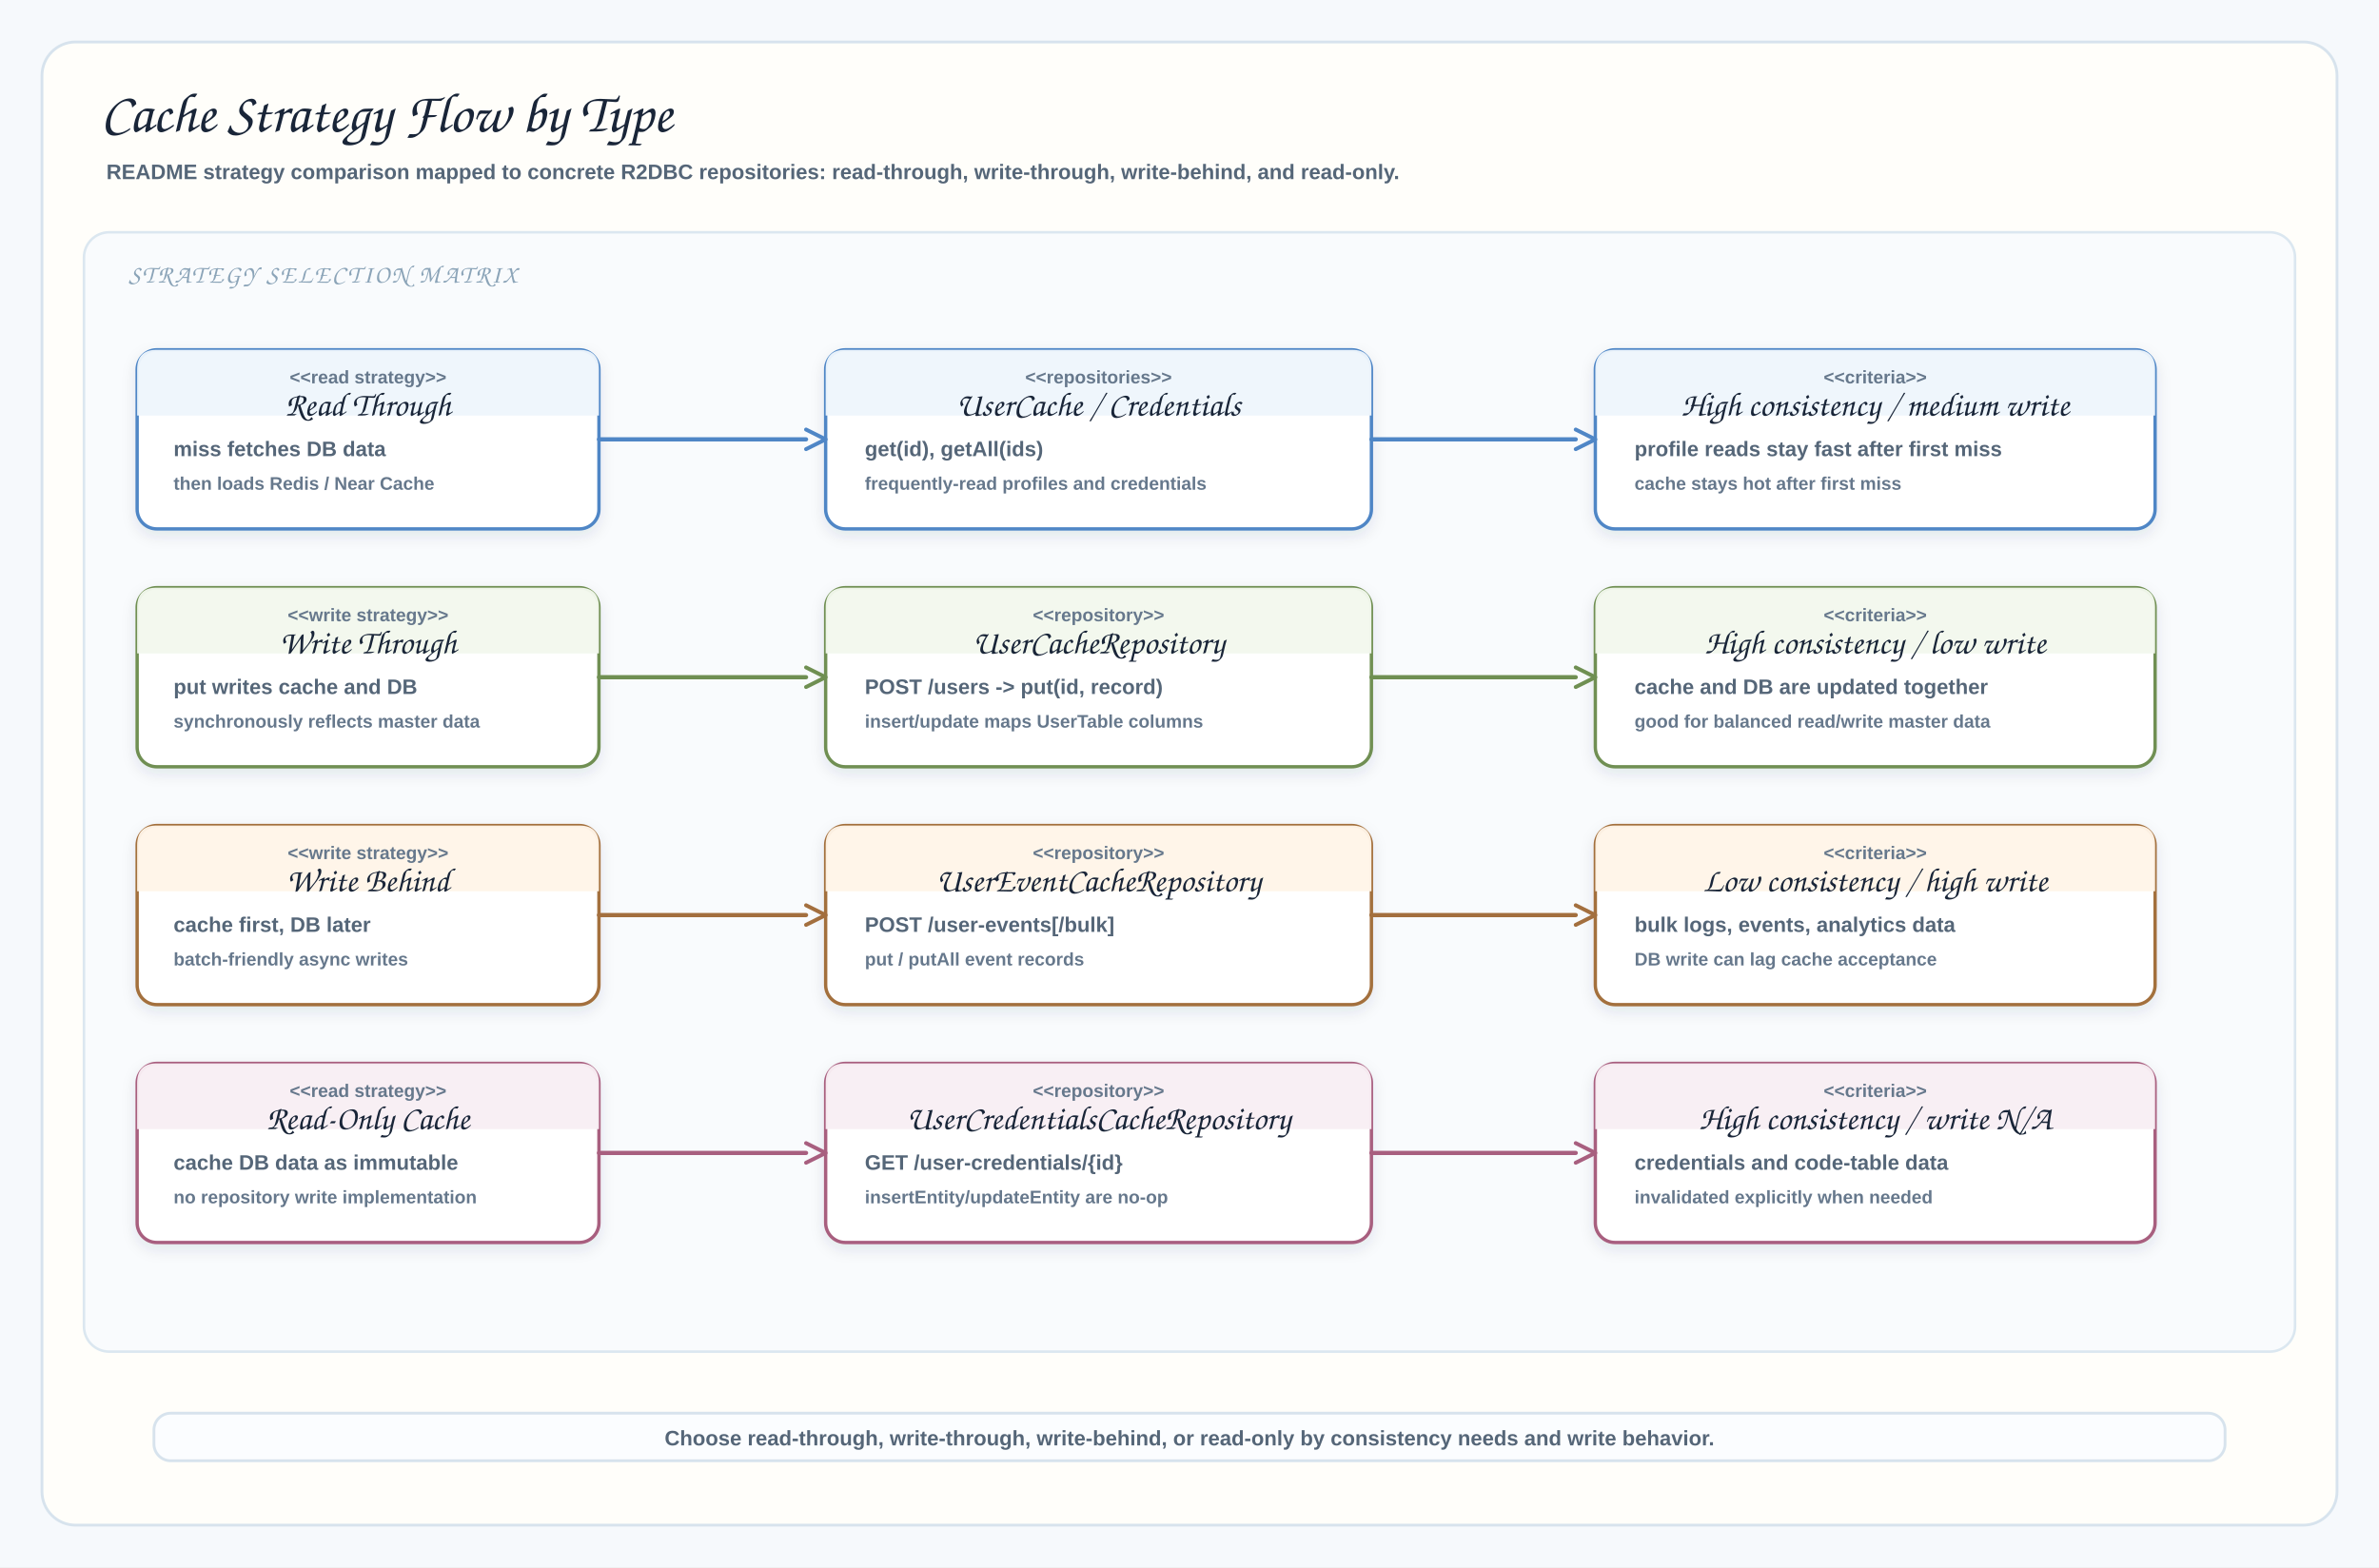
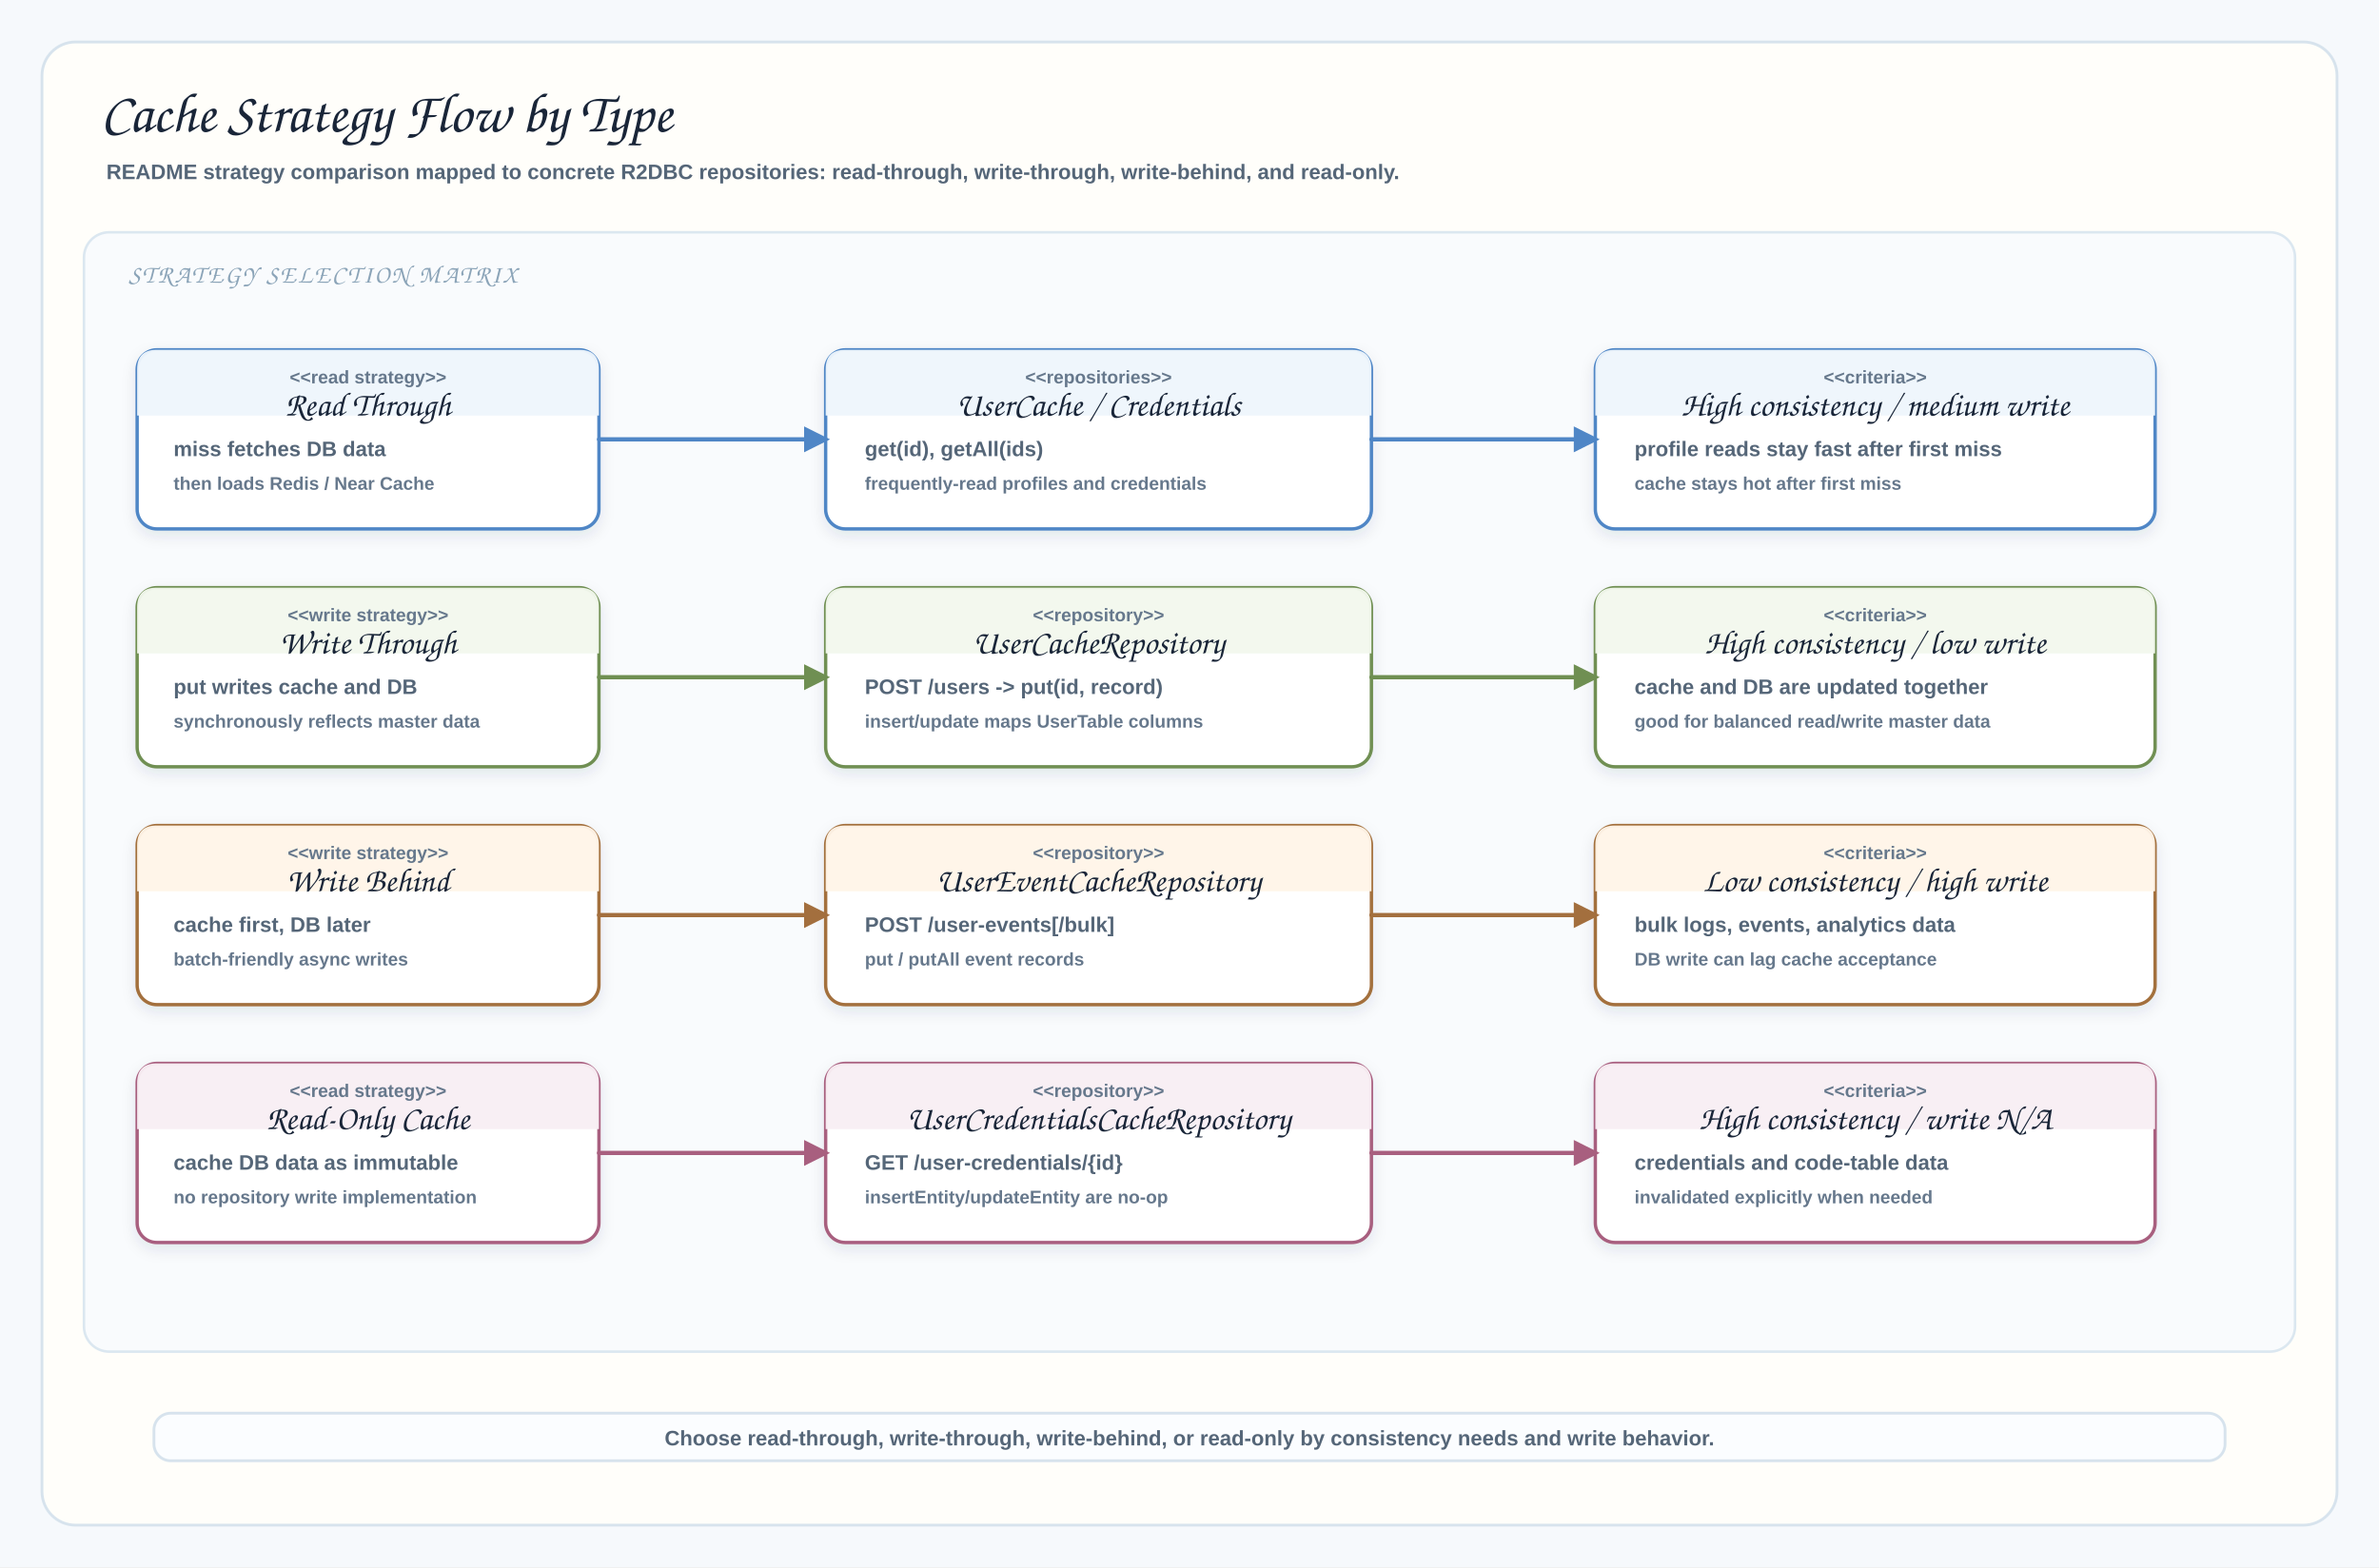
<svg xmlns="http://www.w3.org/2000/svg" width="1700" height="1120" viewBox="0 0 1700 1120" role="img" aria-label="R2DBC cache strategy flow by type">
  <defs>
    <filter id="softShadow" x="-8%" y="-10%" width="116%" height="124%">
      <feDropShadow dx="0" dy="4" stdDeviation="5" flood-color="#25384d" flood-opacity="0.10" />
    </filter>
    <style>
      .canvas{fill:#f6f9fc}
      .frame{fill:#fffefa;stroke:#d7e3ed;stroke-width:2}
      .lane{fill:#f9fbfd;stroke:#dbe7f0;stroke-width:1.8}
      .title{font-family:"Architects Daughter","Comic Sans MS","Comic Sans",cursive;font-size:40px;fill:#192538;font-weight:400}
      .subtitle,.detail,.foot{font-family:"Comic Sans MS","Comic Sans","Comic Neue",Arial,sans-serif;font-size:15px;font-weight:700;fill:#556678}
      .small{font-family:"Comic Sans MS","Comic Sans","Comic Neue",Arial,sans-serif;font-size:13px;font-weight:700;fill:#66788c}
      .laneTitle{font-family:"Architects Daughter","Comic Sans MS","Comic Sans",cursive;font-size:18px;letter-spacing:0.08em;fill:#8ba4b8;font-weight:400}
      .cardTitle{font-family:"Architects Daughter","Comic Sans MS","Comic Sans",cursive;font-size:24px;fill:#192538;font-weight:400}
      .stereo{font-family:"Comic Sans MS","Comic Sans","Comic Neue",Arial,sans-serif;font-size:13px;font-weight:700;fill:#66788c}
      .card{filter:url(#softShadow);stroke-width:2.4}
      .header{opacity:.96}
      .connector{fill:none;stroke-width:3;stroke-linecap:round;stroke-linejoin:round}
      .head{fill:none;stroke-width:2.8;stroke-linecap:round;stroke-linejoin:round;stroke-dasharray:none}
      .blue{stroke:#4f86c6}
      .green{stroke:#6f8f52}
      .amber{stroke:#a36f3e}
      .teal{stroke:#4f8f8b}
      .rose{stroke:#a85f7f}
    </style>
  </defs>
  <rect class="canvas" width="1700" height="1120" />
  <rect class="frame" x="30" y="30" width="1640" height="1060" rx="24" />
  <text class="title" x="72" y="94">Cache Strategy Flow by Type</text>
  <text class="subtitle" x="76" y="128">README strategy comparison mapped to concrete R2DBC repositories: read-through, write-through, write-behind, and read-only.</text>
  <rect class="lane" x="60" y="166" width="1580" height="800" rx="18" />
  <text class="laneTitle" x="92" y="202">STRATEGY SELECTION MATRIX</text>
  <g id="read-through">
    <rect class="card" x="98" y="250" width="330" height="128" rx="14" fill="#ffffff" stroke="#4f86c6" />
    <path class="header" d="M98,297 L98,264 Q98,250 112,250 L414,250 Q428,250 428,264 L428,297 Z" fill="#eef6fc" />
    <text class="stereo" x="263" y="274" text-anchor="middle">&lt;&lt;read strategy&gt;&gt;</text>
    <text class="cardTitle" x="263" y="297" text-anchor="middle">Read Through</text>
    <text class="detail" x="124" y="326">miss fetches DB data</text>
    <text class="small" x="124" y="350">then loads Redis / Near Cache</text>
    <rect class="card" x="590" y="250" width="390" height="128" rx="14" fill="#ffffff" stroke="#4f86c6" />
    <path class="header" d="M590,297 L590,264 Q590,250 604,250 L966,250 Q980,250 980,264 L980,297 Z" fill="#eef6fc" />
    <text class="stereo" x="785" y="274" text-anchor="middle">&lt;&lt;repositories&gt;&gt;</text>
    <text class="cardTitle" x="785" y="297" text-anchor="middle">UserCache / Credentials</text>
    <text class="detail" x="618" y="326">get(id), getAll(ids)</text>
    <text class="small" x="618" y="350">frequently-read profiles and credentials</text>
    <rect class="card" x="1140" y="250" width="400" height="128" rx="14" fill="#ffffff" stroke="#4f86c6" />
    <path class="header" d="M1140,297 L1140,264 Q1140,250 1154,250 L1526,250 Q1540,250 1540,264 L1540,297 Z" fill="#eef6fc" />
    <text class="stereo" x="1340" y="274" text-anchor="middle">&lt;&lt;criteria&gt;&gt;</text>
    <text class="cardTitle" x="1340" y="297" text-anchor="middle">High consistency / medium write</text>
    <text class="detail" x="1168" y="326">profile reads stay fast after first miss</text>
    <text class="small" x="1168" y="350">cache stays hot after first miss</text>
    <path class="connector blue" data-connector="flow" d="M428 314 L576 314" />
-     <polyline class="head blue" points="576,307 590,314 576,321" stroke-dasharray="none" style="stroke-dasharray:none!important" />
+     <polygon points="590,314 576,307 576,321" fill="#4f86c6" stroke="#4f86c6" stroke-width="2.8" stroke-dasharray="none" style="stroke-dasharray:none!important" />
    <path class="connector blue" data-connector="flow" d="M980 314 L1126 314" />
-     <polyline class="head blue" points="1126,307 1140,314 1126,321" stroke-dasharray="none" style="stroke-dasharray:none!important" />
+     <polygon points="1140,314 1126,307 1126,321" fill="#4f86c6" stroke="#4f86c6" stroke-width="2.8" stroke-dasharray="none" style="stroke-dasharray:none!important" />
  </g>
  <g id="write-through">
    <rect class="card" x="98" y="420" width="330" height="128" rx="14" fill="#ffffff" stroke="#6f8f52" />
    <path class="header" d="M98,467 L98,434 Q98,420 112,420 L414,420 Q428,420 428,434 L428,467 Z" fill="#f2f8ed" />
    <text class="stereo" x="263" y="444" text-anchor="middle">&lt;&lt;write strategy&gt;&gt;</text>
    <text class="cardTitle" x="263" y="467" text-anchor="middle">Write Through</text>
    <text class="detail" x="124" y="496">put writes cache and DB</text>
    <text class="small" x="124" y="520">synchronously reflects master data</text>
    <rect class="card" x="590" y="420" width="390" height="128" rx="14" fill="#ffffff" stroke="#6f8f52" />
    <path class="header" d="M590,467 L590,434 Q590,420 604,420 L966,420 Q980,420 980,434 L980,467 Z" fill="#f2f8ed" />
    <text class="stereo" x="785" y="444" text-anchor="middle">&lt;&lt;repository&gt;&gt;</text>
    <text class="cardTitle" x="785" y="467" text-anchor="middle">UserCacheRepository</text>
    <text class="detail" x="618" y="496">POST /users -&gt; put(id, record)</text>
    <text class="small" x="618" y="520">insert/update maps UserTable columns</text>
    <rect class="card" x="1140" y="420" width="400" height="128" rx="14" fill="#ffffff" stroke="#6f8f52" />
    <path class="header" d="M1140,467 L1140,434 Q1140,420 1154,420 L1526,420 Q1540,420 1540,434 L1540,467 Z" fill="#f2f8ed" />
    <text class="stereo" x="1340" y="444" text-anchor="middle">&lt;&lt;criteria&gt;&gt;</text>
    <text class="cardTitle" x="1340" y="467" text-anchor="middle">High consistency / low write</text>
    <text class="detail" x="1168" y="496">cache and DB are updated together</text>
    <text class="small" x="1168" y="520">good for balanced read/write master data</text>
    <path class="connector green" data-connector="flow" d="M428 484 L576 484" />
-     <polyline class="head green" points="576,477 590,484 576,491" stroke-dasharray="none" style="stroke-dasharray:none!important" />
+     <polygon points="590,484 576,477 576,491" fill="#6f8f52" stroke="#6f8f52" stroke-width="2.8" stroke-dasharray="none" style="stroke-dasharray:none!important" />
    <path class="connector green" data-connector="flow" d="M980 484 L1126 484" />
-     <polyline class="head green" points="1126,477 1140,484 1126,491" stroke-dasharray="none" style="stroke-dasharray:none!important" />
+     <polygon points="1140,484 1126,477 1126,491" fill="#6f8f52" stroke="#6f8f52" stroke-width="2.8" stroke-dasharray="none" style="stroke-dasharray:none!important" />
  </g>
  <g id="write-behind">
    <rect class="card" x="98" y="590" width="330" height="128" rx="14" fill="#ffffff" stroke="#a36f3e" />
    <path class="header" d="M98,637 L98,604 Q98,590 112,590 L414,590 Q428,590 428,604 L428,637 Z" fill="#fff5e8" />
    <text class="stereo" x="263" y="614" text-anchor="middle">&lt;&lt;write strategy&gt;&gt;</text>
    <text class="cardTitle" x="263" y="637" text-anchor="middle">Write Behind</text>
    <text class="detail" x="124" y="666">cache first, DB later</text>
    <text class="small" x="124" y="690">batch-friendly async writes</text>
    <rect class="card" x="590" y="590" width="390" height="128" rx="14" fill="#ffffff" stroke="#a36f3e" />
    <path class="header" d="M590,637 L590,604 Q590,590 604,590 L966,590 Q980,590 980,604 L980,637 Z" fill="#fff5e8" />
    <text class="stereo" x="785" y="614" text-anchor="middle">&lt;&lt;repository&gt;&gt;</text>
    <text class="cardTitle" x="785" y="637" text-anchor="middle">UserEventCacheRepository</text>
    <text class="detail" x="618" y="666">POST /user-events[/bulk]</text>
    <text class="small" x="618" y="690">put / putAll event records</text>
    <rect class="card" x="1140" y="590" width="400" height="128" rx="14" fill="#ffffff" stroke="#a36f3e" />
    <path class="header" d="M1140,637 L1140,604 Q1140,590 1154,590 L1526,590 Q1540,590 1540,604 L1540,637 Z" fill="#fff5e8" />
    <text class="stereo" x="1340" y="614" text-anchor="middle">&lt;&lt;criteria&gt;&gt;</text>
    <text class="cardTitle" x="1340" y="637" text-anchor="middle">Low consistency / high write</text>
    <text class="detail" x="1168" y="666">bulk logs, events, analytics data</text>
    <text class="small" x="1168" y="690">DB write can lag cache acceptance</text>
    <path class="connector amber" data-connector="flow" d="M428 654 L576 654" />
-     <polyline class="head amber" points="576,647 590,654 576,661" stroke-dasharray="none" style="stroke-dasharray:none!important" />
+     <polygon points="590,654 576,647 576,661" fill="#a36f3e" stroke="#a36f3e" stroke-width="2.8" stroke-dasharray="none" style="stroke-dasharray:none!important" />
    <path class="connector amber" data-connector="flow" d="M980 654 L1126 654" />
-     <polyline class="head amber" points="1126,647 1140,654 1126,661" stroke-dasharray="none" style="stroke-dasharray:none!important" />
+     <polygon points="1140,654 1126,647 1126,661" fill="#a36f3e" stroke="#a36f3e" stroke-width="2.8" stroke-dasharray="none" style="stroke-dasharray:none!important" />
  </g>
  <g id="read-only">
    <rect class="card" x="98" y="760" width="330" height="128" rx="14" fill="#ffffff" stroke="#a85f7f" />
    <path class="header" d="M98,807 L98,774 Q98,760 112,760 L414,760 Q428,760 428,774 L428,807 Z" fill="#f8eef4" />
    <text class="stereo" x="263" y="784" text-anchor="middle">&lt;&lt;read strategy&gt;&gt;</text>
    <text class="cardTitle" x="263" y="807" text-anchor="middle">Read-Only Cache</text>
    <text class="detail" x="124" y="836">cache DB data as immutable</text>
    <text class="small" x="124" y="860">no repository write implementation</text>
    <rect class="card" x="590" y="760" width="390" height="128" rx="14" fill="#ffffff" stroke="#a85f7f" />
    <path class="header" d="M590,807 L590,774 Q590,760 604,760 L966,760 Q980,760 980,774 L980,807 Z" fill="#f8eef4" />
    <text class="stereo" x="785" y="784" text-anchor="middle">&lt;&lt;repository&gt;&gt;</text>
    <text class="cardTitle" x="785" y="807" text-anchor="middle">UserCredentialsCacheRepository</text>
    <text class="detail" x="618" y="836">GET /user-credentials/{id}</text>
    <text class="small" x="618" y="860">insertEntity/updateEntity are no-op</text>
    <rect class="card" x="1140" y="760" width="400" height="128" rx="14" fill="#ffffff" stroke="#a85f7f" />
    <path class="header" d="M1140,807 L1140,774 Q1140,760 1154,760 L1526,760 Q1540,760 1540,774 L1540,807 Z" fill="#f8eef4" />
    <text class="stereo" x="1340" y="784" text-anchor="middle">&lt;&lt;criteria&gt;&gt;</text>
    <text class="cardTitle" x="1340" y="807" text-anchor="middle">High consistency / write N/A</text>
    <text class="detail" x="1168" y="836">credentials and code-table data</text>
    <text class="small" x="1168" y="860">invalidated explicitly when needed</text>
    <path class="connector rose" data-connector="flow" d="M428 824 L576 824" />
-     <polyline class="head rose" points="576,817 590,824 576,831" stroke-dasharray="none" style="stroke-dasharray:none!important" />
+     <polygon points="590,824 576,817 576,831" fill="#a85f7f" stroke="#a85f7f" stroke-width="2.8" stroke-dasharray="none" style="stroke-dasharray:none!important" />
    <path class="connector rose" data-connector="flow" d="M980 824 L1126 824" />
-     <polyline class="head rose" points="1126,817 1140,824 1126,831" stroke-dasharray="none" style="stroke-dasharray:none!important" />
+     <polygon points="1140,824 1126,817 1126,831" fill="#a85f7f" stroke="#a85f7f" stroke-width="2.8" stroke-dasharray="none" style="stroke-dasharray:none!important" />
  </g>
  <rect x="110" y="1010" width="1480" height="34" rx="12" fill="#fbfdff" stroke="#d7e3ed" stroke-width="2" />
  <text class="foot" x="850" y="1033" text-anchor="middle">Choose read-through, write-through, write-behind, or read-only by consistency needs and write behavior.</text>
</svg>
